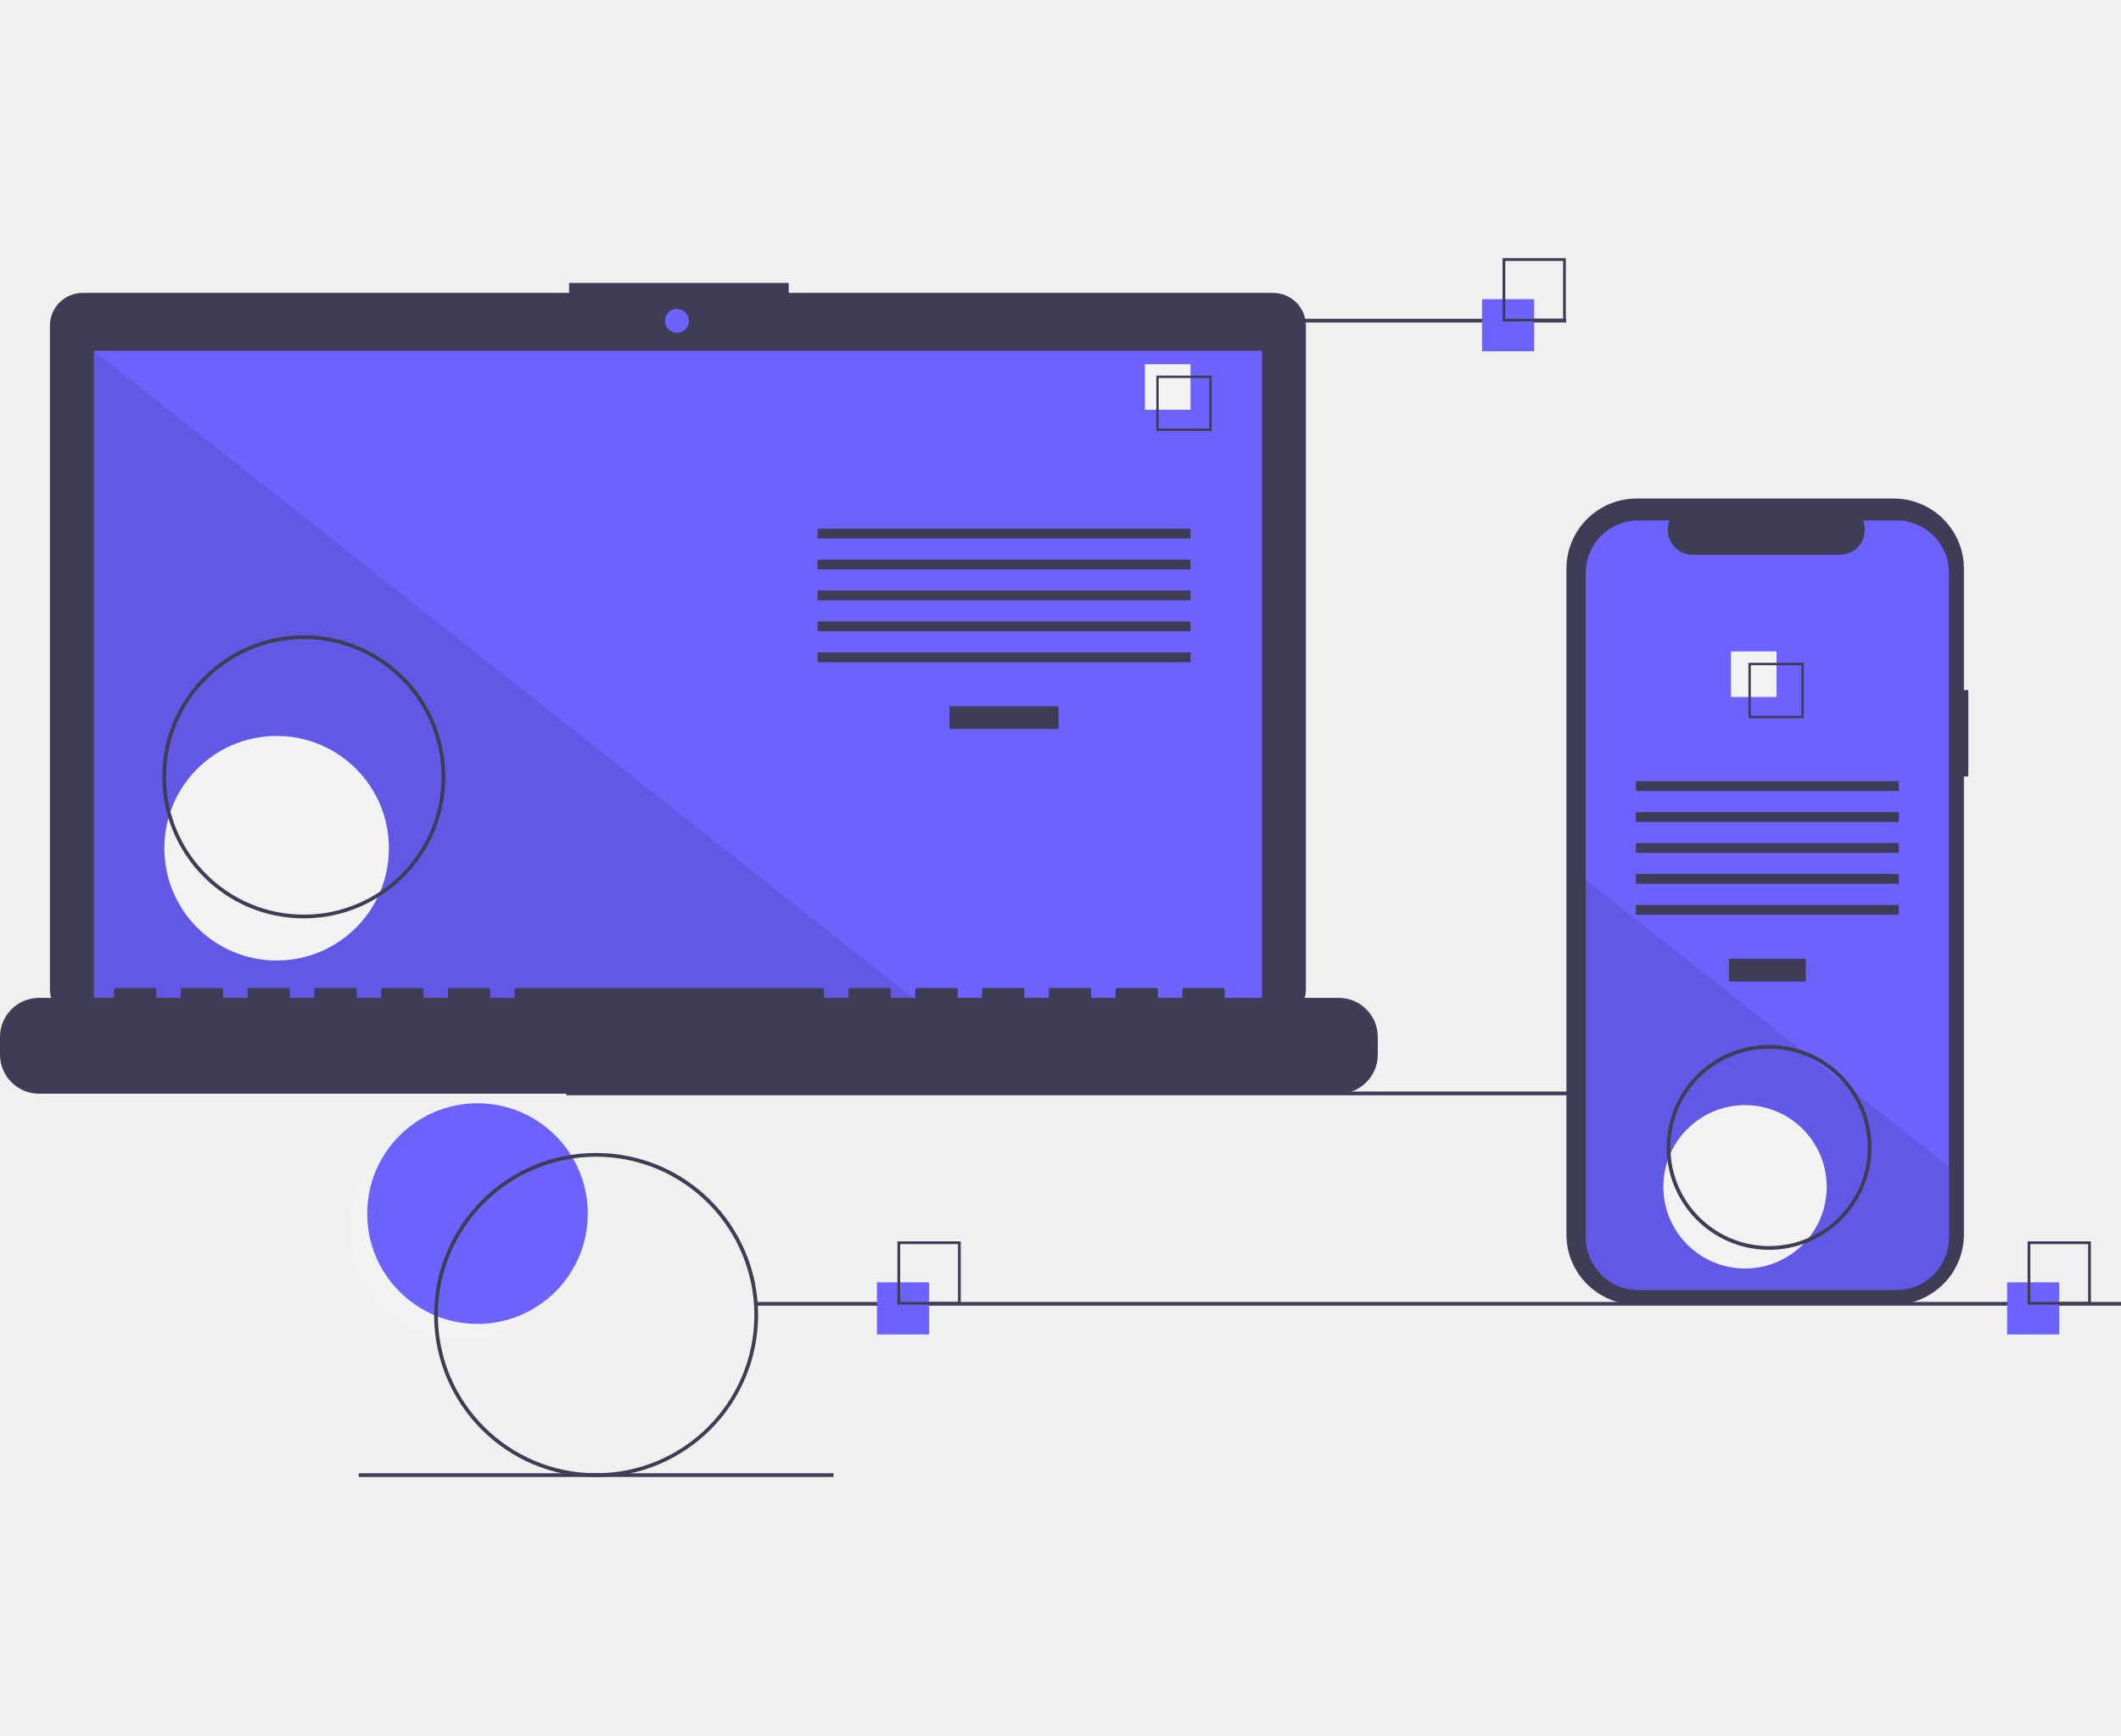
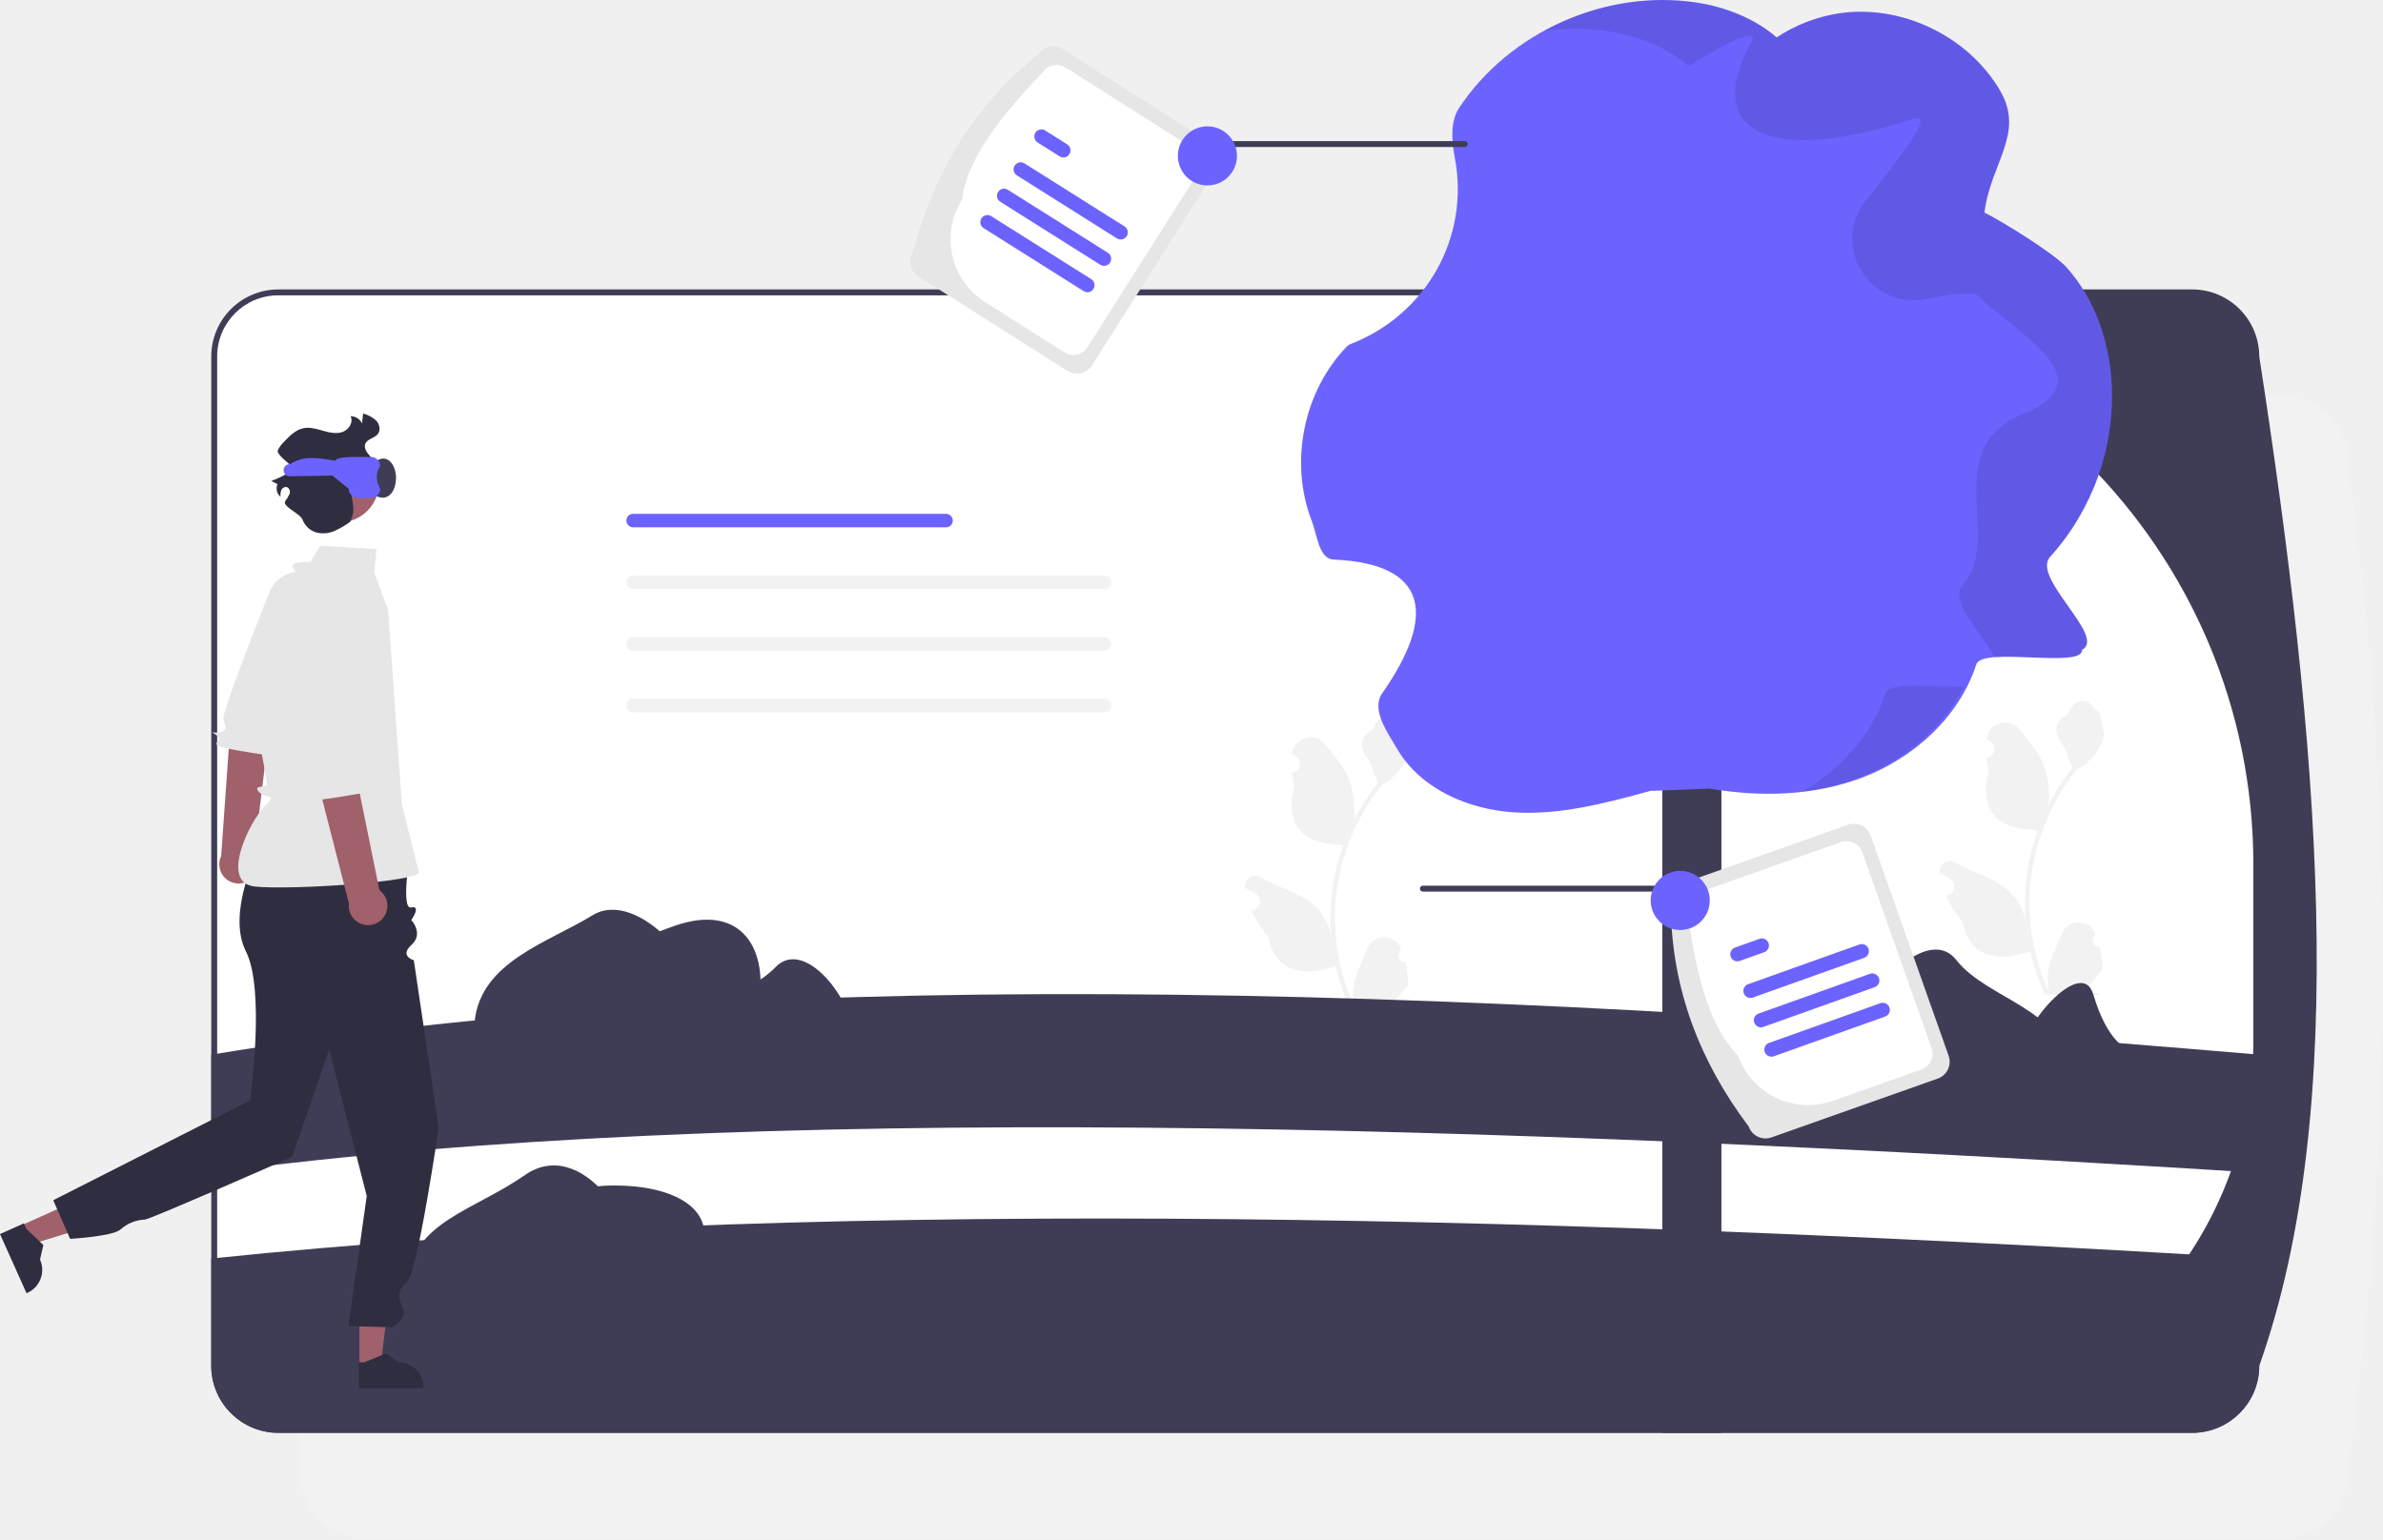
- <svg xmlns="http://www.w3.org/2000/svg" data-name="Layer 1" width="800.171" height="654.543" viewBox="0 0 1139.171 654.543">
-   <circle cx="246.827" cy="521.765" r="59.243" fill="#f2f2f2" />
-   <circle cx="256.46" cy="513.095" r="59.243" fill="#6c63ff" />
-   <rect x="304.171" y="447.543" width="733" height="2" fill="#3f3d56" />
-   <path d="M714.207,141.381H454.038v-5.362h-117.971v5.362H74.825a17.599,17.599,0,0,0-17.599,17.599V515.231a17.599,17.599,0,0,0,17.599,17.599H714.207a17.599,17.599,0,0,0,17.599-17.599V158.979A17.599,17.599,0,0,0,714.207,141.381Z" transform="translate(-30.41456 -122.7284)" fill="#3f3d56" />
-   <rect x="50.406" y="49.754" width="627.391" height="353.913" fill="#6c63ff" />
-   <circle cx="363.565" cy="33.667" r="6.435" fill="#6c63ff" />
-   <polygon points="498.374 403.667 50.406 403.667 50.406 49.754 498.374 403.667" opacity="0.1" />
-   <circle cx="148.574" cy="316.876" r="60.307" fill="#f2f2f2" />
-   <rect x="509.953" y="240.622" width="58.605" height="12.246" fill="#3f3d56" />
-   <rect x="439.102" y="145.279" width="200.307" height="5.248" fill="#3f3d56" />
-   <rect x="439.102" y="161.898" width="200.307" height="5.248" fill="#3f3d56" />
-   <rect x="439.102" y="178.518" width="200.307" height="5.248" fill="#3f3d56" />
-   <rect x="439.102" y="195.137" width="200.307" height="5.248" fill="#3f3d56" />
-   <rect x="439.102" y="211.756" width="200.307" height="5.248" fill="#3f3d56" />
-   <rect x="614.917" y="56.934" width="24.492" height="24.492" fill="#f2f2f2" />
-   <path d="M681.195,215.525h-29.74v-29.74h29.74Zm-28.447-1.293h27.154V187.078H652.748Z" transform="translate(-30.41456 -122.7284)" fill="#3f3d56" />
-   <path d="M749.422,519.96H688.192v-4.412a.875.875,0,0,0-.875-.875h-20.993a.875.875,0,0,0-.875.875v4.412H652.329v-4.412a.875.875,0,0,0-.875-.875H630.462a.875.875,0,0,0-.875.875v4.412H616.467v-4.412a.875.875,0,0,0-.875-.875H594.599a.875.875,0,0,0-.875.875v4.412H580.604v-4.412a.875.875,0,0,0-.875-.875H558.736a.875.875,0,0,0-.875.875v4.412H544.741v-4.412a.875.875,0,0,0-.875-.875H522.873a.875.875,0,0,0-.875.875v4.412H508.878v-4.412a.875.875,0,0,0-.875-.875h-20.993a.875.875,0,0,0-.875.875v4.412H473.015v-4.412a.875.875,0,0,0-.875-.875H307.696a.875.875,0,0,0-.875.875v4.412H293.701v-4.412a.875.875,0,0,0-.875-.875H271.833a.875.875,0,0,0-.875.875v4.412H257.838v-4.412a.875.875,0,0,0-.875-.875h-20.993a.875.875,0,0,0-.875.875v4.412H221.975v-4.412a.875.875,0,0,0-.875-.875H200.107a.875.875,0,0,0-.875.875v4.412H186.112v-4.412a.875.875,0,0,0-.875-.875H164.244a.875.875,0,0,0-.875.875v4.412H150.249v-4.412a.875.875,0,0,0-.875-.875H128.381a.875.875,0,0,0-.875.875v4.412H114.386v-4.412a.875.875,0,0,0-.875-.875H92.519a.875.875,0,0,0-.875.875v4.412H51.407a20.993,20.993,0,0,0-20.993,20.993v9.492A20.993,20.993,0,0,0,51.407,571.438H749.422a20.993,20.993,0,0,0,20.993-20.993v-9.492A20.993,20.993,0,0,0,749.422,519.96Z" transform="translate(-30.41456 -122.7284)" fill="#3f3d56" />
-   <path d="M193.586,477.272a76,76,0,1,1,76-76A76.086,76.086,0,0,1,193.586,477.272Zm0-150a74,74,0,1,0,74,74A74.084,74.084,0,0,0,193.586,327.272Z" transform="translate(-30.41456 -122.7284)" fill="#3f3d56" />
-   <rect x="586.171" y="32.543" width="255" height="2" fill="#3f3d56" />
-   <rect x="406.171" y="560.543" width="733" height="2" fill="#3f3d56" />
-   <rect x="192.672" y="652.543" width="255" height="2" fill="#3f3d56" />
-   <rect x="471" y="550" width="28" height="28" fill="#6c63ff" />
-   <path d="M546.415,684.728h-34v-34h34Zm-32.522-1.478H544.936V652.207H513.893Z" transform="translate(-30.41456 -122.7284)" fill="#3f3d56" />
-   <rect x="796" y="22" width="28" height="28" fill="#6c63ff" />
-   <path d="M871.415,156.728h-34v-34h34Zm-32.522-1.478H869.936V124.207H838.893Z" transform="translate(-30.41456 -122.7284)" fill="#3f3d56" />
-   <rect x="1078" y="550" width="28" height="28" fill="#6c63ff" />
-   <path d="M1153.415,684.728h-34v-34h34Zm-32.522-1.478h31.043V652.207h-31.043Z" transform="translate(-30.41456 -122.7284)" fill="#3f3d56" />
-   <path d="M1087.586,354.687h-2.379V289.525a37.714,37.714,0,0,0-37.714-37.714H909.44A37.714,37.714,0,0,0,871.726,289.525V647.006A37.714,37.714,0,0,0,909.44,684.72h138.053a37.714,37.714,0,0,0,37.714-37.714V401.07h2.379Z" transform="translate(-30.41456 -122.7284)" fill="#3f3d56" />
-   <path d="M1077.176,291.742v356.96a28.165,28.165,0,0,1-28.16,28.17H910.296a28.165,28.165,0,0,1-28.16-28.17v-356.96a28.163,28.163,0,0,1,28.16-28.16h16.83a13.379,13.379,0,0,0,12.39,18.43h79.09a13.379,13.379,0,0,0,12.39-18.43h18.02A28.163,28.163,0,0,1,1077.176,291.742Z" transform="translate(-30.41456 -122.7284)" fill="#6c63ff" />
-   <rect x="928.58" y="376.218" width="41.324" height="12.246" fill="#3f3d56" />
-   <rect x="878.621" y="280.875" width="141.24" height="5.248" fill="#3f3d56" />
-   <rect x="878.621" y="297.494" width="141.24" height="5.248" fill="#3f3d56" />
-   <rect x="878.621" y="314.114" width="141.24" height="5.248" fill="#3f3d56" />
-   <rect x="878.621" y="330.733" width="141.24" height="5.248" fill="#3f3d56" />
-   <rect x="878.621" y="347.352" width="141.24" height="5.248" fill="#3f3d56" />
-   <rect x="929.684" y="211.179" width="24.492" height="24.492" fill="#f2f2f2" />
-   <path d="M969.474,340.032v29.74h29.74v-29.74Zm28.45,28.45h-27.16v-27.16h27.16Z" transform="translate(-30.41456 -122.7284)" fill="#3f3d56" />
-   <path d="M1077.176,610.582v38.12a28.165,28.165,0,0,1-28.16,28.17H910.296a28.165,28.165,0,0,1-28.16-28.17v-192.21l116.87,92.33,2,1.58,21.74,17.17,2.03,1.61Z" transform="translate(-30.41456 -122.7284)" opacity="0.1" />
-   <circle cx="937.241" cy="498.707" r="43.868" fill="#f2f2f2" />
-   <path d="M350.586,777.272a87,87,0,1,1,87-87A87.099,87.099,0,0,1,350.586,777.272Zm0-172a85,85,0,1,0,85,85A85.096,85.096,0,0,0,350.586,605.272Z" transform="translate(-30.41456 -122.7284)" fill="#3f3d56" />
-   <path d="M980.586,655.272a55,55,0,1,1,55-55A55.062,55.062,0,0,1,980.586,655.272Zm0-108a53,53,0,1,0,53,53A53.06,53.06,0,0,0,980.586,547.272Z" transform="translate(-30.41456 -122.7284)" fill="#3f3d56" />
+ <svg xmlns="http://www.w3.org/2000/svg" data-name="Layer 1" width="806.352" height="520.956" viewBox="0 0 806.352 520.956">
+   <path d="M968.618,323.478h-647.62a22.717,22.717,0,0,0-22.69,22.69v341.62a22.581,22.581,0,0,0,6.18,15.54c.4.43.82.84,1.25,1.22a22.524,22.524,0,0,0,15.26,5.93h647.62a22.717,22.717,0,0,0,22.69-22.69,1235.16,1235.16,0,0,0,0-341.62A22.717,22.717,0,0,0,968.618,323.478Z" transform="translate(-196.8242 -189.5222)" fill="#f2f2f2" />
+   <path d="M938.618,287.478h-647.62a22.717,22.717,0,0,0-22.69,22.69v341.62a22.581,22.581,0,0,0,6.18,15.54c.4.43.82.84,1.25,1.22a22.524,22.524,0,0,0,15.26,5.93h647.62a22.717,22.717,0,0,0,22.69-22.69v-341.62A22.717,22.717,0,0,0,938.618,287.478Z" transform="translate(-196.8242 -189.5222)" fill="#fff" />
+   <path d="M672.348,515.138a2.269,2.269,0,0,1-1.645-3.933l.155-.618q-.031-.074-.062-.148a6.094,6.094,0,0,0-11.241.042c-1.839,4.428-4.179,8.864-4.756,13.546a18.029,18.029,0,0,0,.316,6.2,72.281,72.281,0,0,1-6.575-30.021,69.766,69.766,0,0,1,.433-7.783q.358-3.178.995-6.31a73.119,73.119,0,0,1,14.5-30.99,19.459,19.459,0,0,0,8.093-8.397,14.843,14.843,0,0,0,1.35-4.056c-.394.052-1.486-5.949-1.188-6.317-.549-.833-1.532-1.247-2.131-2.06-2.982-4.043-7.091-3.337-9.236,2.157-4.582,2.313-4.627,6.148-1.815,9.837,1.789,2.347,2.035,5.522,3.604,8.035-.162.207-.329.407-.491.614a73.591,73.591,0,0,0-7.681,12.169,30.592,30.592,0,0,0-1.826-14.21c-1.748-4.217-5.025-7.769-7.91-11.415a6.279,6.279,0,0,0-11.184,3.083q-.009.081-.017.161.643.363,1.259.77a3.078,3.078,0,0,1-1.241,5.602l-.063.01a30.628,30.628,0,0,0,.807,4.579c-3.702,14.316,4.29,19.53,15.701,19.764.252.129.497.258.749.381a75.115,75.115,0,0,0-4.043,19.028,71.245,71.245,0,0,0,.052,11.503l-.019-.136a18.826,18.826,0,0,0-6.427-10.87c-4.946-4.063-11.933-5.559-17.268-8.824a3.533,3.533,0,0,0-5.411,3.437l.022.143a20.675,20.675,0,0,1,2.319,1.117q.643.363,1.259.77a3.078,3.078,0,0,1-1.241,5.602l-.063.01c-.045.006-.084.013-.129.019a30.655,30.655,0,0,0,5.639,8.829c2.315,12.497,12.256,13.683,22.89,10.044h.006a75.092,75.092,0,0,0,5.044,14.726h18.02c.065-.2.123-.407.181-.607a20.475,20.475,0,0,1-4.986-.297c1.337-1.641,2.674-3.294,4.011-4.935a1.119,1.119,0,0,0,.084-.097c.678-.84,1.363-1.673,2.041-2.512l0-.001a29.991,29.991,0,0,0-.879-7.64Z" transform="translate(-196.8242 -189.5222)" fill="#f2f2f2" />
+   <path d="M961.308,546.478v36.31a22.717,22.717,0,0,1-22.69,22.69h-647.62a22.524,22.524,0,0,1-15.26-5.93c-.43-.38-.85-.79-1.25-1.22a22.581,22.581,0,0,1-6.18-15.54v-36.31C465.46,513.919,707.919,524.941,961.308,546.478Z" transform="translate(-196.8242 -189.5222)" fill="#3f3d56" />
+   <path d="M961.308,586.478v36.31a22.717,22.717,0,0,1-22.69,22.69h-647.62a22.524,22.524,0,0,1-15.26-5.93c-.43-.38-.85-.79-1.25-1.22a22.581,22.581,0,0,1-6.18-15.54v-36.31C449.778,562.194,696.726,570.013,961.308,586.478Z" transform="translate(-196.8242 -189.5222)" fill="#fff" />
+   <path d="M961.308,615.478v36.31a22.717,22.717,0,0,1-22.69,22.69h-647.62a22.524,22.524,0,0,1-15.26-5.93c-.43-.38-.85-.79-1.25-1.22a22.581,22.581,0,0,1-6.18-15.54v-36.31C464.659,595.087,703.882,599.926,961.308,615.478Z" transform="translate(-196.8242 -189.5222)" fill="#3f3d56" />
+   <path d="M907.348,510.138a2.269,2.269,0,0,1-1.645-3.933l.155-.618q-.031-.074-.062-.148a6.094,6.094,0,0,0-11.241.042c-1.839,4.428-4.179,8.864-4.756,13.546a18.029,18.029,0,0,0,.316,6.2,72.281,72.281,0,0,1-6.575-30.021,69.766,69.766,0,0,1,.433-7.783q.358-3.178.995-6.31a73.119,73.119,0,0,1,14.5-30.99,19.459,19.459,0,0,0,8.093-8.397,14.843,14.843,0,0,0,1.35-4.056c-.394.052-1.486-5.949-1.188-6.317-.549-.833-1.532-1.247-2.131-2.06-2.982-4.043-7.091-3.337-9.236,2.157-4.582,2.313-4.627,6.148-1.815,9.837,1.789,2.347,2.035,5.522,3.604,8.035-.162.207-.329.407-.491.614a73.591,73.591,0,0,0-7.681,12.169,30.592,30.592,0,0,0-1.826-14.21c-1.748-4.217-5.025-7.769-7.91-11.415a6.279,6.279,0,0,0-11.184,3.083q-.009.081-.017.161.643.363,1.259.77a3.078,3.078,0,0,1-1.241,5.602l-.063.01a30.628,30.628,0,0,0,.807,4.579c-3.702,14.316,4.29,19.53,15.701,19.764.252.129.497.258.749.381a75.115,75.115,0,0,0-4.043,19.028,71.245,71.245,0,0,0,.052,11.503l-.019-.136a18.826,18.826,0,0,0-6.427-10.87c-4.946-4.063-11.933-5.559-17.268-8.824a3.533,3.533,0,0,0-5.411,3.437l.022.143a20.675,20.675,0,0,1,2.319,1.117q.643.363,1.259.77a3.078,3.078,0,0,1-1.241,5.602l-.063.01c-.045.006-.084.013-.129.019a30.655,30.655,0,0,0,5.639,8.829c2.315,12.497,12.256,13.683,22.89,10.044h.006a75.092,75.092,0,0,0,5.044,14.726h18.02c.065-.2.123-.407.181-.607a20.475,20.475,0,0,1-4.986-.297c1.337-1.641,2.674-3.294,4.011-4.935a1.119,1.119,0,0,0,.084-.097c.678-.84,1.363-1.673,2.041-2.512l0-.001a29.991,29.991,0,0,0-.879-7.64Z" transform="translate(-196.8242 -189.5222)" fill="#f2f2f2" />
+   <path d="M895.842,551.503c0,.326-.005.653-.01.974h-65.91a11.009,11.009,0,0,1-8.043-3.483c.024-.458.063-.911.112-1.364,1.939-18.625,26.178-46.7,36.826-33.153S895.842,531.057,895.842,551.503Z" transform="translate(-196.8242 -189.5222)" fill="#3f3d56" />
+   <path d="M930.919,551.799c.003.228-.003.455-.007.679H884.972a7.673,7.673,0,0,1-5.606-2.428c.017-.319.044-.635.078-.951,1.351-12.982,21.842-35.889,25.668-23.107C914.862,558.569,930.719,538.992,930.919,551.799Z" transform="translate(-196.8242 -189.5222)" fill="#3f3d56" />
+   <path d="M938.618,287.478h-647.62a22.717,22.717,0,0,0-22.69,22.69v341.62a22.581,22.581,0,0,0,6.18,15.54c.4.43.82.84,1.25,1.22a22.524,22.524,0,0,0,15.26,5.93h647.62a22.717,22.717,0,0,0,22.69-22.69c31.111-87.836,20.171-210.865,0-341.62A22.717,22.717,0,0,0,938.618,287.478Zm20.69,254.48A130.52,130.52,0,0,1,828.789,672.478H290.998a20.535,20.535,0,0,1-13.29-4.85,21.375,21.375,0,0,1-2.99-3.1,20.497,20.497,0,0,1-4.41-12.74v-341.62a20.69,20.69,0,0,1,20.69-20.69H766.612c106.424,0,192.697,86.273,192.697,192.697Z" transform="translate(-196.8242 -189.5222)" fill="#3f3d56" />
+   <path d="M414.468,627.422c.005.354-.005.708-.01,1.056H343.026a11.931,11.931,0,0,1-8.717-3.775c.026-.496.069-.987.121-1.478,2.101-20.185,22.911-24.041,39.911-35.93C393.472,573.915,414.121,603.726,414.468,627.422Z" transform="translate(-196.8242 -189.5222)" fill="#3f3d56" />
+   <path d="M430.308,618.766c-.152.194-.004.493-.007.736H380.512a8.316,8.316,0,0,1-6.076-2.631c.018-.346.048-.688.085-1.03,1.465-14.069,13.365-24.626,27.818-25.043C429.283,590.019,443.139,602.453,430.308,618.766Z" transform="translate(-196.8242 -189.5222)" fill="#3f3d56" />
+   <path d="M437.469,539.422c0,.354-.005.707-.011,1.056H366.026a11.931,11.931,0,0,1-8.717-3.775c.026-.496.069-.987.121-1.478,2.101-20.185,24.789-26.661,39.911-35.93S437.469,517.262,437.469,539.422Z" transform="translate(-196.8242 -189.5222)" fill="#3f3d56" />
+   <path d="M453.308,530.766a4.051,4.051,0,0,0-.007.736H403.512a8.316,8.316,0,0,1-6.076-2.631c.018-.346.048-.688.085-1.03,1.465-14.069,14.144-20.343,27.818-25.043C447.923,495.034,457.259,511.023,453.308,530.766Z" transform="translate(-196.8242 -189.5222)" fill="#3f3d56" />
+   <path d="M487.308,544.742a5.918,5.918,0,0,1-.007.736H437.512a8.316,8.316,0,0,1-6.076-2.631c.018-.346.048-.688.085-1.03,1.465-14.069,17.726-14.689,27.818-25.044C468.689,507.179,485.268,526.086,487.308,544.742Z" transform="translate(-196.8242 -189.5222)" fill="#3f3d56" />
+   <rect x="562.484" y="239.956" width="20" height="245" fill="#3f3d56" />
+   <path d="M911.388,319.718c-.74-14.46-5.66-28.98-15.33-39.75-4.22-4.7-22.06-15.72-27.75-18.49,2.16-16.99,13.78-26.79,5.28-41.32-10.79-18.43-33.3-29.24-54.43-26.13a52.688,52.688,0,0,0-21.16,8.16c-7.3-6.38-17.29-10.3-27.02-11.79-30.65-4.7-63.42,9.85-80.48,35.74-2.579,3.913-2.754,9.77-1.41,16.751,5.181,26.907-9.665,53.132-35.203,63.063a3.606,3.606,0,0,0-1.307.837c-14.74,15.25-19.58,39.31-11.87,59.08,1.823,4.68,2.366,12.816,7.367,13.036,32.296,1.422,34.77,19.05,16.456,45.26-3.834,5.487,1.737,13.239,5.207,19.074,7.98,13.43,24.09,20.33,39.69,21.25,15.53.92,30.87-3.19,45.88-7.28l20-.8c17.21,2.97,35.21,2.5,51.52-3.66,17.59-6.65,32.93-20.51,38.75-38.39,1.99-6.11,36.24,1.55,35.73-4.88,8.52-4.35-17.24-24.39-10.79-31.47A81.291,81.291,0,0,0,911.388,319.718Z" transform="translate(-196.8242 -189.5222)" fill="#6c63ff" />
+   <path d="M834.821,424.125c-4.604,14.144-15.176,25.756-28.096,33.29a83.623,83.623,0,0,0,19.104-4.667c14.986-5.665,28.315-16.576,35.54-30.735C851.218,422.022,836.122,420.13,834.821,424.125Z" transform="translate(-196.8242 -189.5222)" opacity="0.1" />
+   <path d="M890.518,378.008a81.291,81.291,0,0,0,20.87-58.29c-.74-14.46-5.66-28.98-15.33-39.75-4.22-4.7-22.06-15.72-27.75-18.49,2.16-16.99,13.78-26.79,5.28-41.32-10.79-18.43-33.3-29.24-54.43-26.13a52.688,52.688,0,0,0-21.16,8.16c-7.3-6.38-17.29-10.3-27.02-11.79-17.688-2.712-36.077.997-51.75,9.587a78.194,78.194,0,0,1,21.992.18c9.73,1.49,19.72,5.41,27.02,11.79,6.38-4.18,24.871-14.851,21.16-8.16-15.862,28.597,2.886,42.633,54.43,26.13,8.208-2.628-2.766,11.151-15.722,27.505-11.977,15.118,1.278,36.95,20.227,33.355,9.255-1.756,16.543-2.635,17.965-1.05,9.67,10.77,44.652,27.758,15.33,39.75s-6.59,42.63-20.87,58.29c-4.531,4.974,6.823,16.338,11.033,24.171,10.38-.804,29.901,2.398,29.515-2.469C909.828,405.128,884.068,385.088,890.518,378.008Z" transform="translate(-196.8242 -189.5222)" opacity="0.1" />
+   <path d="M678.297,491.282h81.433a1,1,0,0,0,0-2H678.297a1,1,0,0,0,0,2Z" transform="translate(-196.8242 -189.5222)" fill="#3f3d56" />
+   <path d="M788.548,570.81c-16.511-21.961-26.054-46.519-26.366-74.518a6.041,6.041,0,0,1,3.676-7.702l56.277-19.912a6.041,6.041,0,0,1,7.702,3.676l26.366,74.518a6.041,6.041,0,0,1-3.676,7.702l-56.277,19.912A6.041,6.041,0,0,1,788.548,570.81Z" transform="translate(-196.8242 -189.5222)" fill="#e6e6e6" />
+   <path d="M784.901,546.775c-9.93-10.04-14.181-27.948-16.951-47.907a5.658,5.658,0,0,1,3.443-7.213L819.759,474.542a5.658,5.658,0,0,1,7.213,3.443l23.463,66.311a5.658,5.658,0,0,1-3.443,7.213L817.03,562.109A25.202,25.202,0,0,1,784.901,546.775Z" transform="translate(-196.8242 -189.5222)" fill="#fff" />
+   <path d="M827.619,513.706l-37.676,13.448a2.4,2.4,0,1,1-1.614-4.521l37.676-13.448a2.4,2.4,0,0,1,1.614,4.521Z" transform="translate(-196.8242 -189.5222)" fill="#6c63ff" />
+   <path d="M793.807,511.799l-8.289,2.959a2.4,2.4,0,1,1-1.614-4.521l8.289-2.959a2.4,2.4,0,1,1,1.614,4.521Z" transform="translate(-196.8242 -189.5222)" fill="#6c63ff" />
+   <path d="M834.714,533.582l-37.676,13.448a2.4,2.4,0,1,1-1.614-4.521l37.676-13.448a2.4,2.4,0,0,1,1.614,4.521Z" transform="translate(-196.8242 -189.5222)" fill="#6c63ff" />
+   <path d="M831.167,523.644,793.491,537.093a2.4,2.4,0,1,1-1.614-4.521l37.676-13.448a2.4,2.4,0,0,1,1.614,4.521Z" transform="translate(-196.8242 -189.5222)" fill="#6c63ff" />
+   <circle cx="568.557" cy="304.76" r="10" fill="#6c63ff" />
+   <path d="M692.466,239.282H611.033a1,1,0,0,1,0-2h81.433a1,1,0,0,1,0,2Z" transform="translate(-196.8242 -189.5222)" fill="#3f3d56" />
+   <path d="M505.727,274.754c7.072-26.55,20.491-49.224,42.316-66.764a6.041,6.041,0,0,1,8.327-1.866l50.421,31.958a6.041,6.041,0,0,1,1.866,8.327L566.342,313.173a6.041,6.041,0,0,1-8.327,1.866l-50.422-31.958A6.041,6.041,0,0,1,505.727,274.754Z" transform="translate(-196.8242 -189.5222)" fill="#e6e6e6" />
+   <path d="M522.376,257.04c1.762-14.011,13.22-28.415,27.205-42.922a5.658,5.658,0,0,1,7.799-1.748l43.333,27.465a5.658,5.658,0,0,1,1.748,7.799l-37.656,59.411a5.658,5.658,0,0,1-7.799,1.748L530.162,291.779A25.202,25.202,0,0,1,522.376,257.04Z" transform="translate(-196.8242 -189.5222)" fill="#fff" />
+   <path d="M574.768,270.209,540.92,248.886a2.4,2.4,0,1,1,2.559-4.062l33.848,21.322a2.4,2.4,0,1,1-2.559,4.062Z" transform="translate(-196.8242 -189.5222)" fill="#6c63ff" />
+   <path d="M555.382,242.44l-7.447-4.691a2.4,2.4,0,0,1,2.559-4.062l7.447,4.691a2.4,2.4,0,0,1-2.559,4.062Z" transform="translate(-196.8242 -189.5222)" fill="#6c63ff" />
+   <path d="M563.519,288.065l-33.848-21.322a2.4,2.4,0,0,1,2.559-4.062l33.848,21.322a2.4,2.4,0,1,1-2.559,4.062Z" transform="translate(-196.8242 -189.5222)" fill="#6c63ff" />
+   <path d="M569.143,279.137l-33.848-21.322a2.4,2.4,0,0,1,2.559-4.062l33.848,21.322a2.4,2.4,0,1,1-2.559,4.062Z" transform="translate(-196.8242 -189.5222)" fill="#6c63ff" />
+   <circle cx="408.557" cy="52.76" r="10" fill="#6c63ff" />
+   <path d="M516.945,368.001H411.068a2.283,2.283,0,1,1,0-4.566H516.945a2.283,2.283,0,0,1,0,4.566Z" transform="translate(-196.8242 -189.5222)" fill="#6c63ff" />
+   <path d="M570.541,388.875H411.068a2.283,2.283,0,1,1,0-4.566H570.541a2.283,2.283,0,0,1,0,4.566Z" transform="translate(-196.8242 -189.5222)" fill="#f2f2f2" />
+   <path d="M570.544,405.179h-159.48a2.285,2.285,0,0,0,0,4.57h159.48a2.285,2.285,0,0,0,0-4.57Z" transform="translate(-196.8242 -189.5222)" fill="#f2f2f2" />
+   <path d="M570.541,430.623H411.068a2.283,2.283,0,1,1,0-4.566H570.541a2.283,2.283,0,0,1,0,4.566Z" transform="translate(-196.8242 -189.5222)" fill="#f2f2f2" />
+   <path d="M282.87,478.219l4.805-39.536-13.077-.94-2.933,41.458a6.532,6.532,0,1,0,11.205-.981Z" transform="translate(-196.8242 -189.5222)" fill="#a0616a" />
+   <path d="M299.662,383.162l0,0a10.989,10.989,0,0,0-11.696,6.826c-5.497,13.817-16.099,40.928-15.524,43.037.775,2.841,1.55,3.099-.516,4.133s-4.908-.774-2.066,1.034-.775,2.325.517,3.616,22.731,4.129,22.731,4.129-4.734-14.396-3.144-16.497,6.757.482,4.174-2.101-4.989-3.296-1.978-4.489,5.648-2.513,5.648-2.513l10.294-21.539A10.995,10.995,0,0,0,299.662,383.162Z" transform="translate(-196.8242 -189.5222)" fill="#e6e6e6" />
+   <polygon points="121.63 462.438 128.77 462.437 132.166 434.897 121.628 434.897 121.63 462.438" fill="#a0616a" />
+   <path d="M318.203,659.409l21.957-.001V659.13a8.547,8.547,0,0,0-8.546-8.546h-.001l-4.011-3.043-7.483,3.043-1.917 0Z" transform="translate(-196.8242 -189.5222)" fill="#2f2e41" />
+   <polygon points="6.899 414.859 9.821 421.374 36.341 413.204 32.028 403.589 6.899 414.859" fill="#a0616a" />
+   <path d="M196.824,607.2l8.985,20.034.253-.114a8.547,8.547,0,0,0,4.301-11.295l-0-0,1.135-4.905-5.839-5.583-.784-1.749Z" transform="translate(-196.8242 -189.5222)" fill="#2f2e41" />
+   <circle cx="114.696" cy="163.251" r="13.617" fill="#a0616a" />
+   <path d="M335.722,478.953l-51.458-1.634s-10.888,21.07-4.219,34.222,1.389,50.412,1.389,50.412l-66.598,33.801,5.718,13.069s14.702-.817,17.153-3.267a13.203,13.203,0,0,1,8.168-3.267c1.634,0,49.825-21.237,49.825-21.237L308.219,544.779l12.704,49.548-6.229,44.029,14.871.391s5.129-2.577,3.601-6.449-2.318-5.557,1.344-8.798,10.755-52.327,10.755-52.327l-8.412-56.639s-5.01-1.41-.777-5.233-.093-8.385-.093-8.385,3.58-5.064-.047-4.251-.214-19.346-.214-19.346" transform="translate(-196.8242 -189.5222)" fill="#2f2e41" />
+   <path d="M324.221,375.399l-19-1.177-3.322,5.499s-7.48-.418-5.846,2.032.684.444-1.7,2.264-5.603,2.143-3.994,3.615c.235.215.14.85-.193,1.778a105.082,105.082,0,0,0-4.681,55.777c1.117,5.685,1.829,9.833,1.583,10.078-.817.817-4.901,0-2.45,2.45s6.534,0,1.634,4.901-15.191,25.654-3.267,26.954,56.359-1.634,55.542-4.901L332.808,461.8l-4.656-65.805L323.486,383.426Z" transform="translate(-196.8242 -189.5222)" fill="#e6e6e6" />
+   <path d="M325.214,490.827l-7.938-39.028-12.704,3.241,10.321,40.259a6.532,6.532,0,1,0,10.321-4.473Z" transform="translate(-196.8242 -189.5222)" fill="#a0616a" />
+   <path d="M311.1,395.336l0,0a10.989,10.989,0,0,0-8.939,10.173c-.848,14.846-2.338,43.918-1.125,45.738,1.634,2.45,2.45,2.45.817,4.084s-4.901.817-1.634,1.634,0,2.45,1.634,3.267,22.87-3.267,22.87-3.267-9.042-12.162-8.197-14.657,6.563-1.679,3.296-3.312-5.775-1.55-3.296-3.634,4.564-4.169,4.564-4.169l2.958-23.689A10.995,10.995,0,0,0,311.1,395.336Z" transform="translate(-196.8242 -189.5222)" fill="#e6e6e6" />
+   <path d="M315.625,365.895a28.435,28.435,0,0,1-5.539,3.302,9.555,9.555,0,0,1-6.316.523,7.214,7.214,0,0,1-4.588-4.348c-.75-2.051-7.018-4.447-5.836-6.283a10.361,10.361,0,0,0,1.464-2.402,1.82,1.82,0,0,0-.968-2.331,1.7,1.7,0,0,0-1.821,1.049,4.964,4.964,0,0,0-.284,2.241,3.65,3.65,0,0,1-1.001-4.259l-2.118-1.064c1.828-.712,8.786-3.597,7.24-4.805-1.308-1.022-5.519-4.34-5.049-5.536a9.944,9.944,0,0,1,2.269-3.084c1.826-1.906,3.817-3.907,6.402-4.442,2.209-.457,4.472.242,6.642.858s4.518,1.153,6.642.396,3.737-3.337,2.674-5.326a4.247,4.247,0,0,1,3.884,2.444l.364-3.35a10.715,10.715,0,0,1,4.382,2.343c1.159,1.206,1.652,3.23.642,4.563-1.12,1.477-3.624,1.646-4.287,3.377-.582,1.519.679,3.055,1.731,4.295s1.972,3.165.868,4.359c-.914.988-2.518.674-3.821,1.012-1.965.51-3.174,2.581-3.431,4.595a24.851,24.851,0,0,0,.452,6.055,8.826,8.826,0,0,1-.897,5.897" transform="translate(-196.8242 -189.5222)" fill="#2f2e41" />
+   <path d="M324.308,357.478h0c-1.392,0-2.935-.54-2.935-1.932v-8.843c0-1.392,1.543-1.224,2.935-1.224h0c3.471-2.326,6.412,1.066,6.529,5.646h0C330.797,356.066,328.08,359.224,324.308,357.478Z" transform="translate(-196.8242 -189.5222)" fill="#3f3d56" />
+   <path d="M322.37,344.181h-4.445c-1.486,0-7.323-.102-7.617,1.297-7.844-1.389-10.927-1.426-15.481,1.154a2.042,2.042,0,1,0,0,4.084l14.481-.238,5.53,4.502a3.087,3.087,0,0,0,3.087,3.087h4.445A3.087,3.087,0,0,0,325.457,354.98c-1.424-2.751-1.66-5.352,0-7.712A3.087,3.087,0,0,0,322.37,344.181Z" transform="translate(-196.8242 -189.5222)" fill="#6c63ff" />
</svg>
